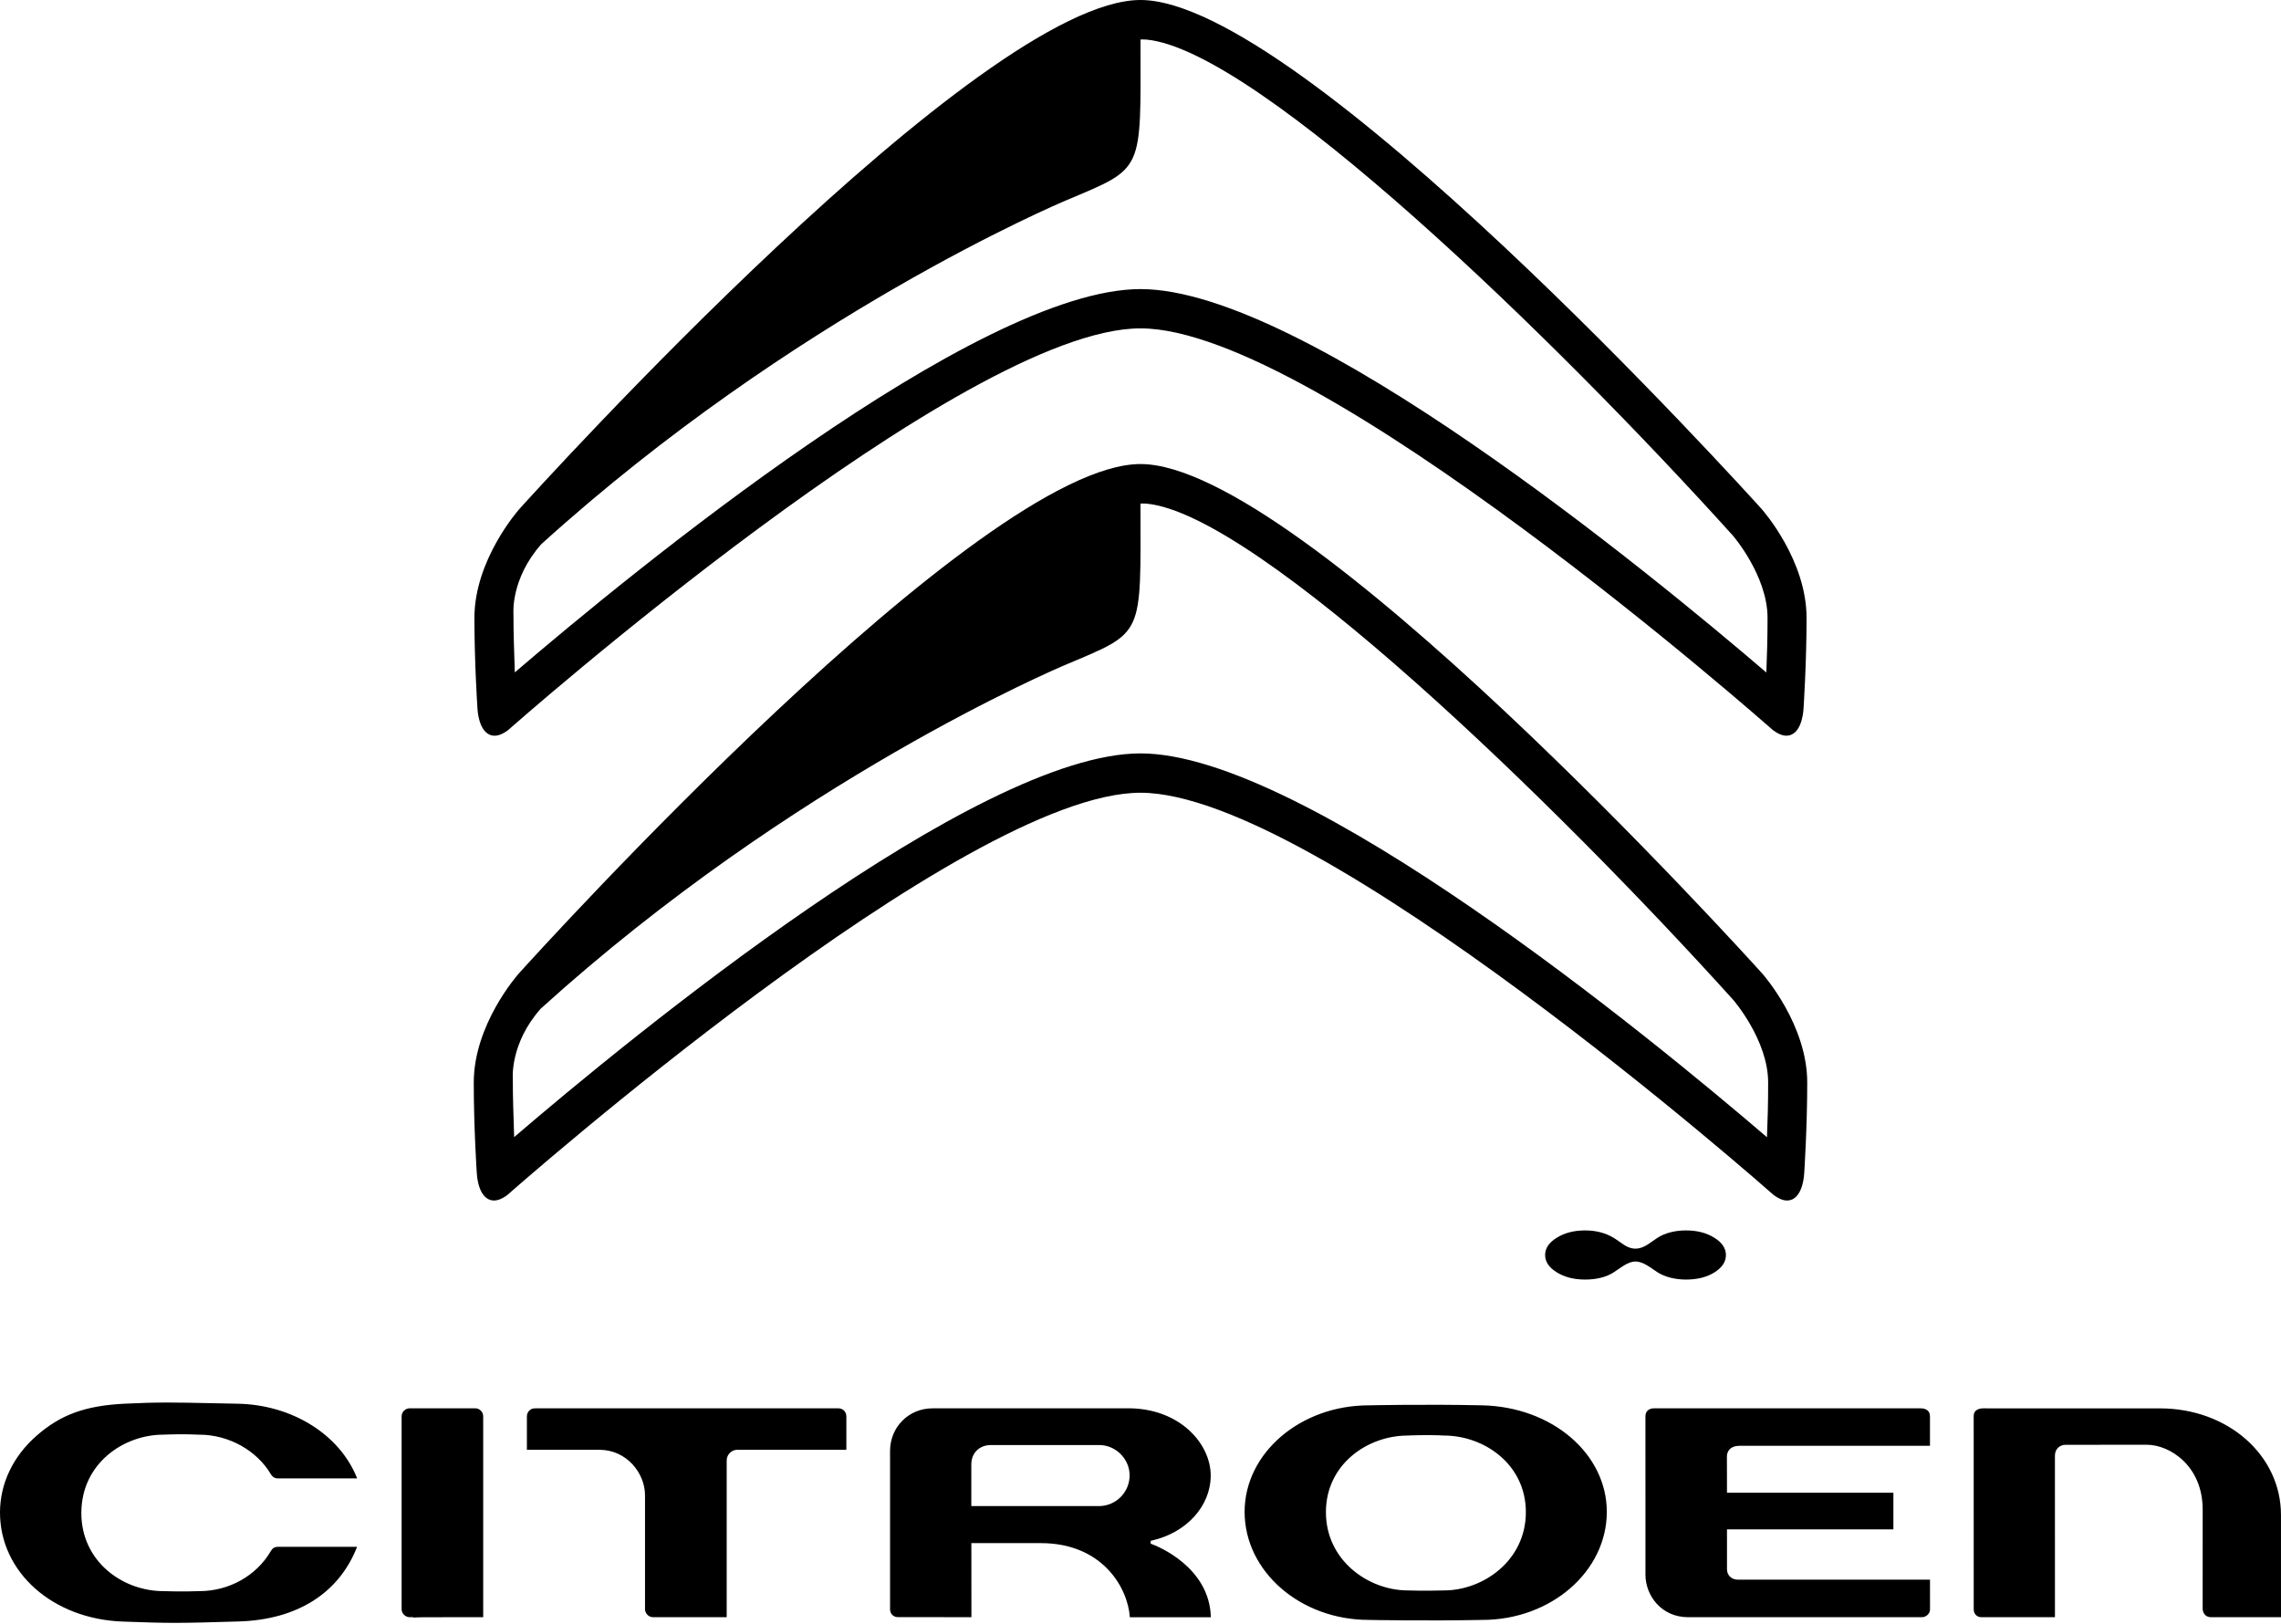
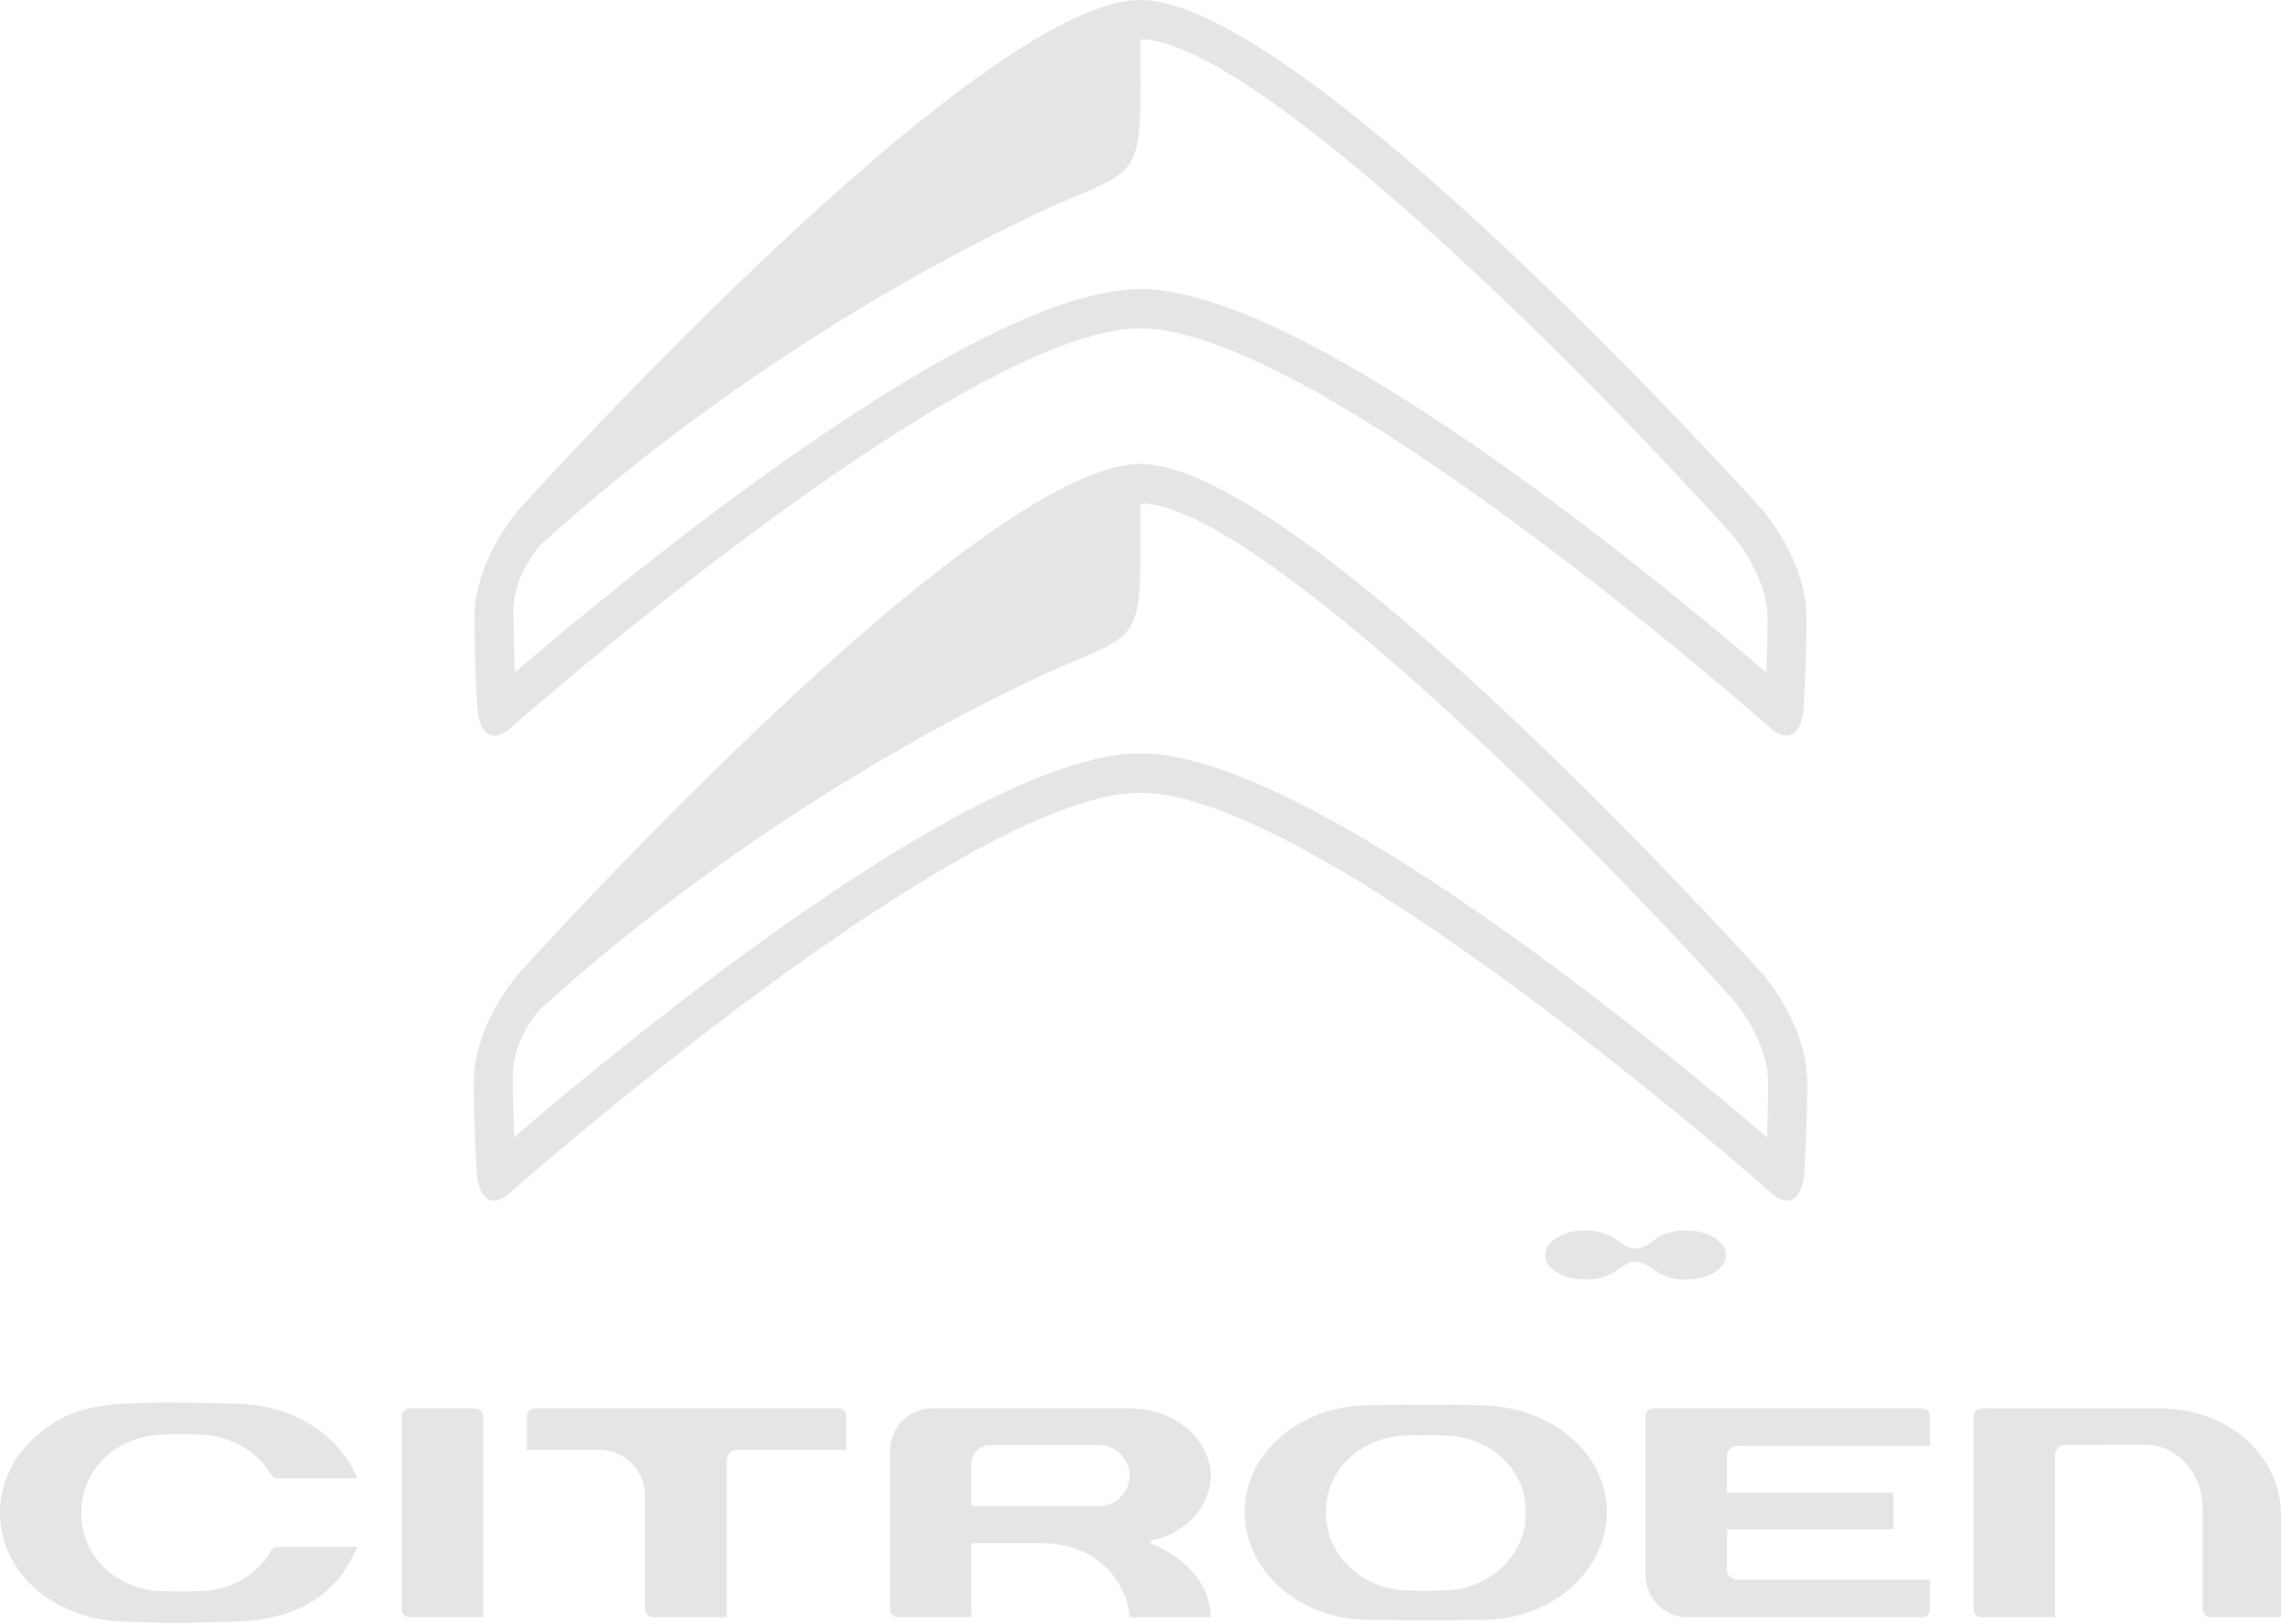
- <svg xmlns="http://www.w3.org/2000/svg" viewBox="0 0 9454 6729" fill="currentColor" fill-rule="evenodd" clip-rule="evenodd">
+ <svg xmlns="http://www.w3.org/2000/svg" viewBox="0 0 9454 6729" fill="#e5e5e5" fill-rule="evenodd" clip-rule="evenodd">
  <path d="M7323.5 4713.6C6841 4299.9 5407.5 3122.7 4727 3122.7c-680.8 0-2113.2 1176.4-2596 1590.4-2.9-97.8-5.6-157.2-5.6-244.3 0 0-11.8-143.8 115.4-287.7 1046.6-948.3 2143.9-1412.3 2177.6-1426.5 327.2-138.3 308.8-112.3 308.5-667.3 0 0 14.6-.9 23.9.1 460.8 41.7 1699.7 1244.1 2432.9 2057 1.3 1.4 144.7 167.4 144.7 342.4.2 82-2.2 162.9-4.9 226.8m-19.7-678.6c-77.9-86.4-1912.6-2111.6-2576.8-2111.6-664 0-2498.8 2025.2-2576.6 2111.5l-.1.1c-7.6 8.5-186.7 213-186.7 451.9 0 185.8 12.3 372.8 12.5 374.6.4 8.6 4.7 87.6 48.6 109.1 7.1 3.5 14.8 5.3 22.7 5.3 16.3 0 34.5-7.3 54.2-21.7 19.8-17.5 1888.9-1668.4 2625.4-1668.4 736.6 0 2605.8 1650.9 2624.5 1667.6 20.4 15 38.8 22.5 55.3 22.5 8 0 15.5-1.8 22.7-5.2 43.8-21.4 48.1-100.5 48.5-109.4.1-1.4 12.4-188.4 12.4-374.2 0-238.9-179.1-443.6-186.6-452.1m17.1-1247.6c-482-413.2-1914.1-1589.2-2593.8-1589.2-680.1 0-2111.1 1175.3-2593.4 1588.8-2.9-97.6-5.6-157.1-5.6-244 0 0-11.8-143.7 115.3-287.4C3289 1308.2 4385.2 844.7 4418.8 830.5c326.9-138.2 308.5-112.2 308.2-666.6 0 0 14.5-.9 23.9.1 460.3 41.7 1698 1242.9 2430.4 2054.9 1.3 1.4 144.6 167.2 144.6 342.1.1 81.8-2.4 162.6-5 226.4m-19.7-677.9C7223.3 2023.2 5390.5 0 4727 0c-663.3 0-2496.3 2023.2-2574 2109.4l-.1.1c-7.6 8.5-186.6 213-186.6 451.5 0 185.6 12.4 372.4 12.5 374.2.4 8.6 4.7 87.5 48.5 109 7.1 3.5 14.8 5.2 22.7 5.2 16.3 0 34.4-7.3 54.1-21.7C2124 3010.2 3991.2 1361 4727 1361c735.9 0 2603.2 1649.2 2621.9 1665.9 20.3 15 38.7 22.4 55.2 22.4 8 0 15.5-1.7 22.7-5.2 43.7-21.4 48.1-100.4 48.4-109.3.1-1.4 12.4-188.2 12.4-373.8.1-238.5-178.8-443-186.4-451.5" />
  <path d="M7104.8 5130c-32.4-20.2-71.3-30.1-117.1-30.1-45.6 0-86.2 10.6-117.2 30.1-30.9 19.3-55.6 45.4-92.2 45.4-36.5 0-58.5-26-91.4-45.4-33-19.5-71.4-30.1-117.1-30.1s-84.6 10-117.2 30.1c-32.3 19.7-48.6 43.9-48.6 71.8 0 28.2 16.3 52.2 48.6 72 32.6 20 71.4 29.8 117.2 29.8 45.5 0 85.2-9.6 114.6-27.5 29.3-18 60.9-47.3 93.9-47.3 33.1 0 63 26.3 92.3 45.1 29.4 18.6 71.6 29.7 117.1 29.7 47 0 86.6-9.8 118.2-29.8 31.7-19.8 47.5-43.8 47.5-72-.1-28-16.2-52.1-48.6-71.8" />
  <path d="M5984.3 6592.1h-.8c-18.6.5-84 2.2-148.2 0-163.4 0-339.8-124-339.8-324.4 0-198.8 172.8-317.6 339-317.5 2-.4 83.1-3.8 149.8-.1 167 0 339.9 118.8 339.9 317.6 0 200.4-176.4 324.4-339.9 324.4m159.4-767.2c-232.4-5.2-468.5-.1-470.5 0-283.9 0-514.7 198-514.7 441.4 0 247 230.9 448 514.9 448 1.9.1 238 4.8 470.5 0 284.4 0 515.8-201 515.8-448-.1-241-226.8-434.9-516-441.4M9164.6 6703s278.4-.1 289.4-.1c0-11.3-.1-423.8-.1-423.8 0-247.5-220.4-441.6-501.6-441.6l-732.2-.1c-12 0-39.8 3.1-39.8 32.3l.1 800.4c0 21.5 15.5 32.8 30.7 32.8 0 0 295 .1 306 .1 0-11.4-.1-669.6-.1-669.6 0-29.4 22.1-44.9 43.8-44.9l337.3-.2c93.3 0 231.3 85.6 231.3 269.1l-.1 411.8c0 .3.9 33.8 35.3 33.8m-6108.4-693.9s440.4.1 451.7.1v-137.9c0-19.3-13.9-33.9-32.4-33.9H2216.6c-20.5 0-32.8 17-32.8 33.4v138.3c11.1 0 300.9.1 300.9.1 112.9 0 188.7 97.4 188.7 188.3v472.6c0 15.6 13.7 32.9 33.2 32.9 0 0 294.2.1 305.3.1v-649.6c.1-24.5 19.9-44.4 44.3-44.4m-1391.6 661c0 19.4 17.5 33 33.2 33h17.2s-1.3 1.1-2.4 2.1c8.7-2.1 38.2-2.1 140.7-2.1 0 0 138.8-.1 149.4-.1v-832.7c0-17.8-14.8-33-32.4-33h-272.6c-17.9 0-33.1 15.2-33.1 33zm2361.2-427.5v-172.8c0-47.3 33.3-80.3 81.2-80.3h449.2c68.1 0 125.7 57.6 125.7 125.6 0 70.2-57 127.4-127.1 127.4h-529zm657 460.6h335.8c-5.3-208-220.5-294.2-245.3-303.4l-4.3-1.6.3-11.8 4.4-1c143.9-32.3 244.3-143.1 244.3-269.3 0-134.1-130.4-278.9-341.2-278.9l-812.2.2c-98.4 0-175.6 77.6-175.6 176.7V6670c0 19 13.6 32.7 32.4 32.7 0 0 293.6.3 304.8.3 0-11.1-.2-307-.2-307h287.9c255.8 0 361.1 186 368.9 307.2zm-3531.2-575.4h328.7c-71.2-181-268.4-305.2-495-309.6l-101-2c-158.3-3.4-230.6-5-369.2 2-162 8.2-263.9 45.4-363.8 132.9C53.8 6036.6.1 6149.4 0 6269.2c0 247.6 218.9 441.8 509.1 452 198.9 7.1 220.2 7.3 481.1-.5 241.7-7.3 415-117.5 489.8-309.4h-328.6c-12.4 0-21.9 5.5-28.2 16.5-59.5 103.1-173.4 167.2-297.1 167.2-67.6 2.8-149.1 0-149.1 0-167 0-339.9-121.3-339.9-324.3l.1-1.9c1.1-201.8 173.5-322.3 340.6-322.4 19.1-.8 86.4-3 148.1.1 121.8 0 238.8 65 297.8 165.6 2.1 3.5 10.5 15.7 27.9 15.7m6847.6 419.7h-795.8c-26.8 0-45.6-17.9-45.6-43.5v-165h689.7v-151.9h-689.7l-.3-150.6c0-.7-.5-16.9 11.7-29.6 9.1-9.4 22.4-14.2 39.7-14.2h790.2v-121.4c0-10.4-2.9-18.5-8.8-24.1-10.9-10.5-28.9-9.9-30-9.8H6853.5c-3.5 0-33.7.9-33.7 34l.1 655.5c0 86.7 66.2 176.2 177.1 176.2l969.3-.1c8 0 16.3-3.5 22.7-9.5 6.6-6.3 10.3-14.4 10.3-22.7 0-.1 0-112.7-.1-123.3" />
</svg>
